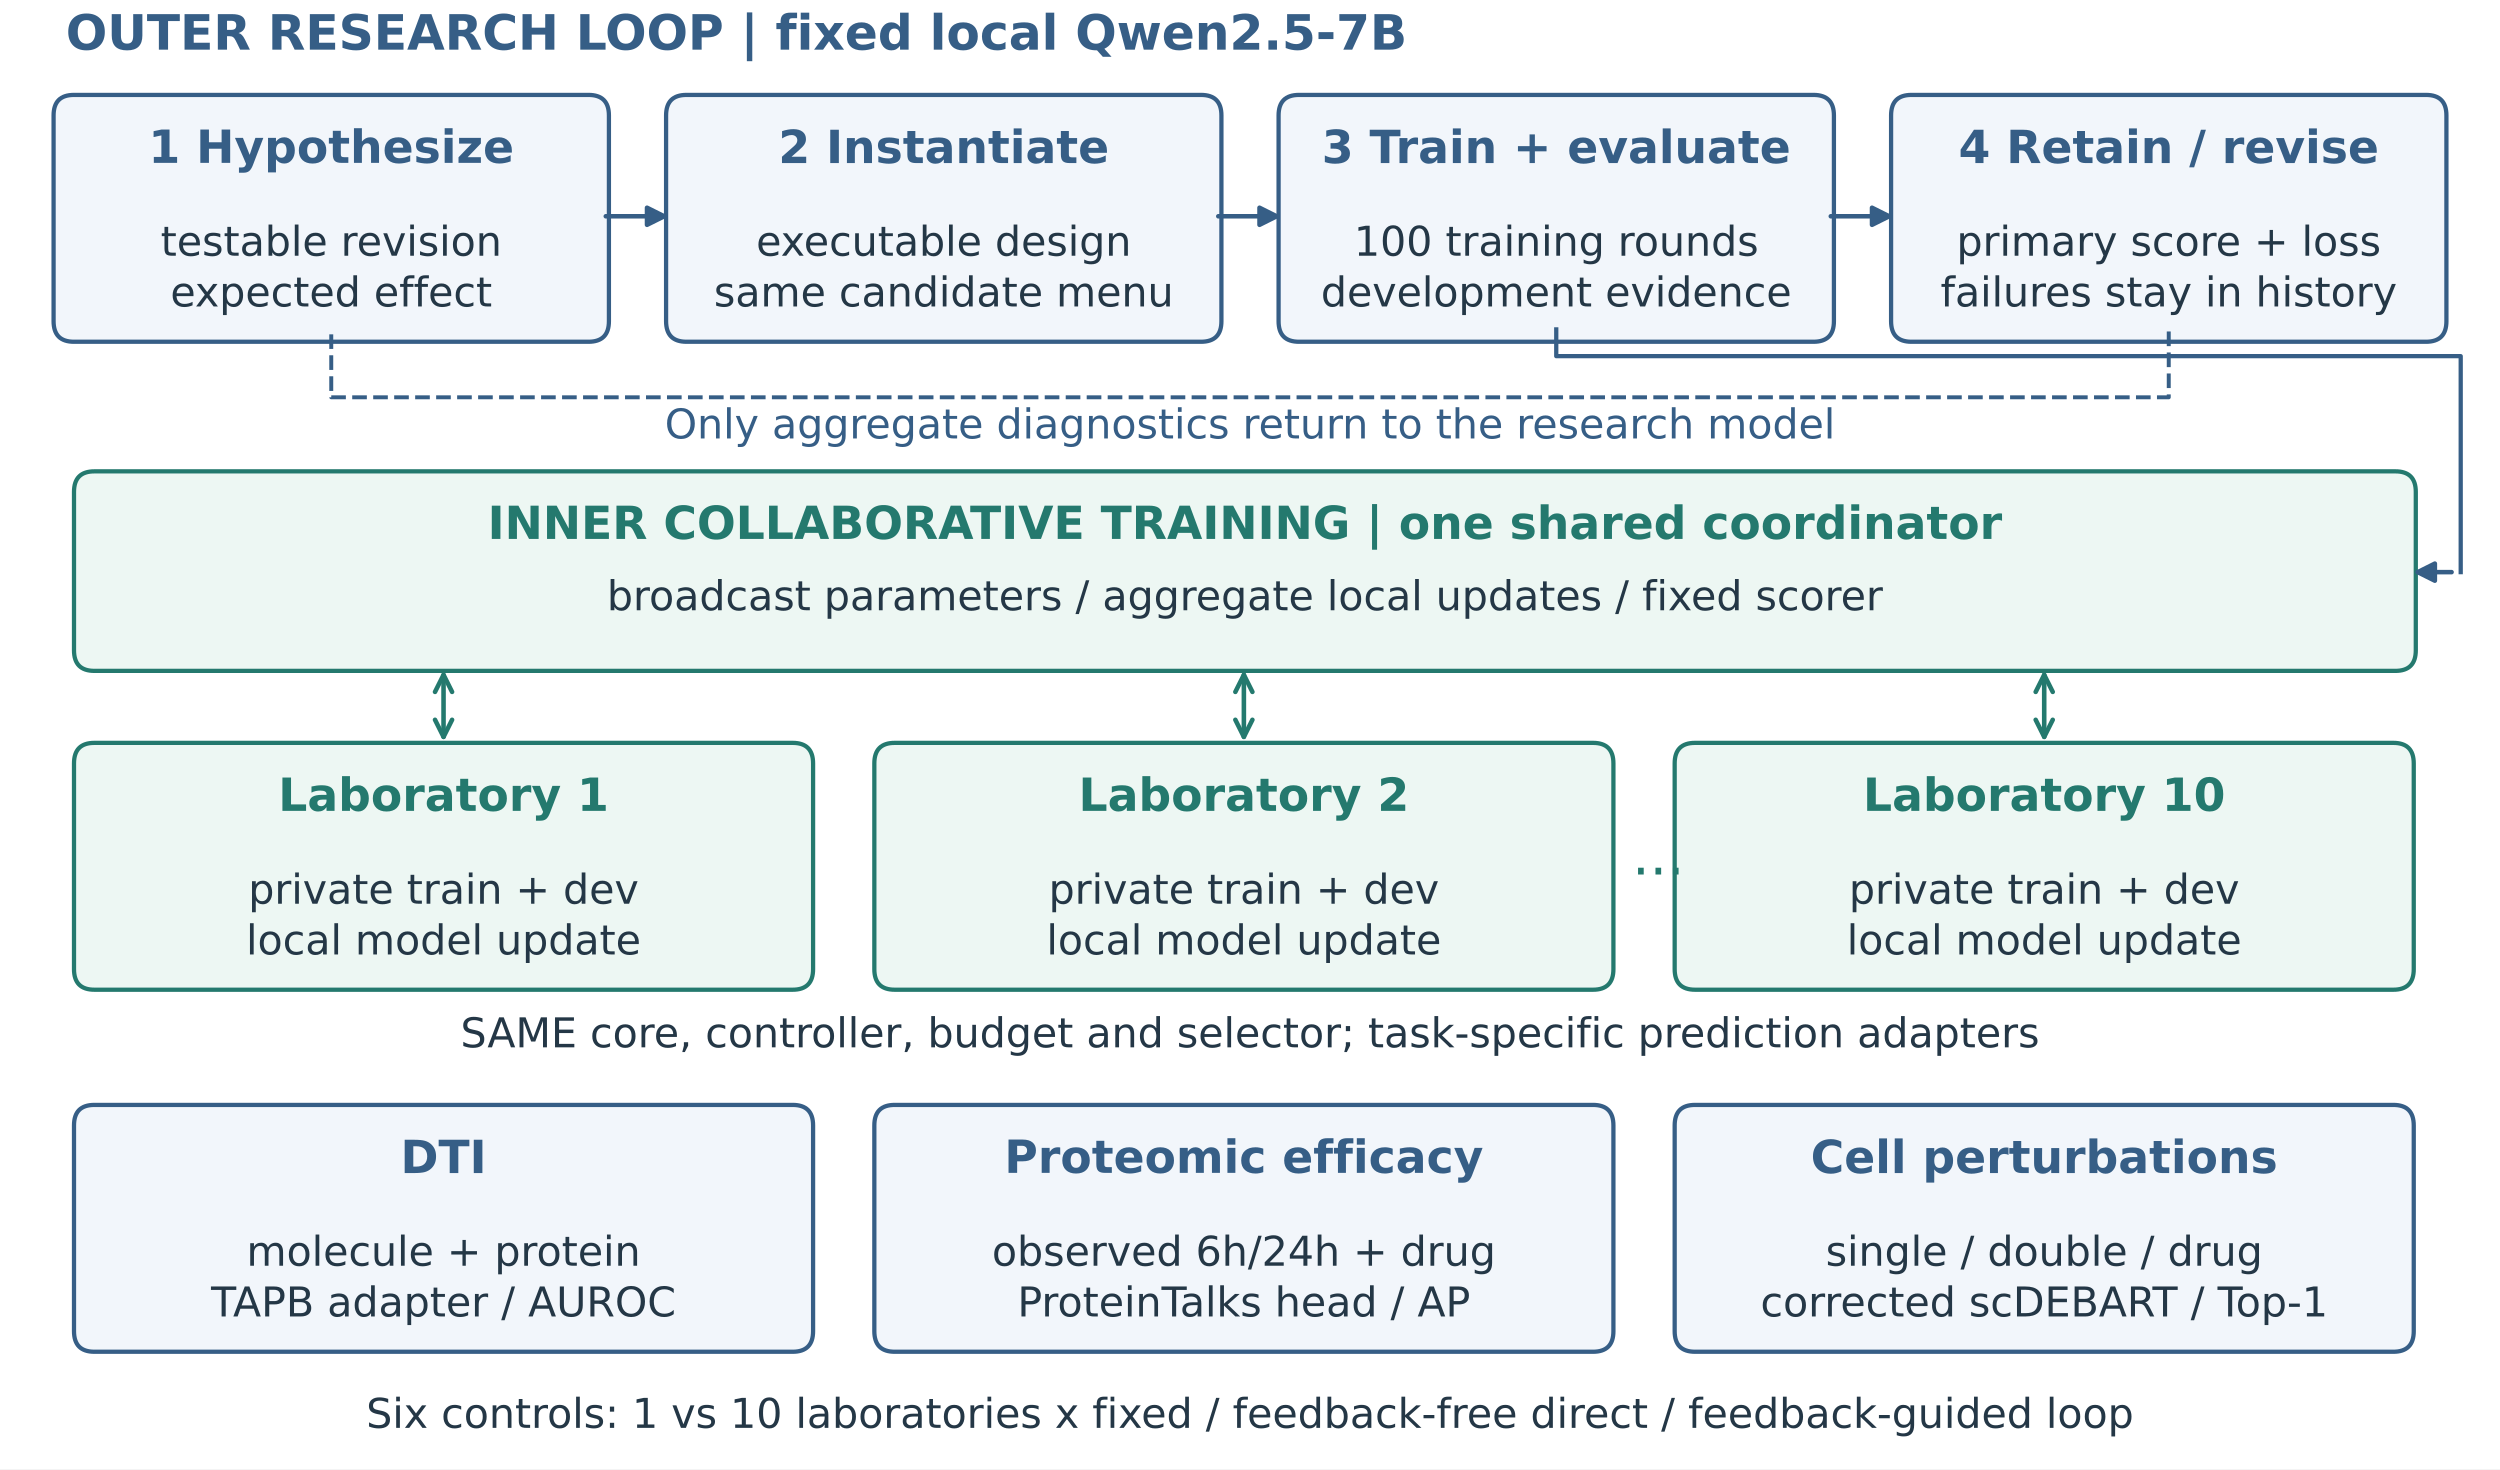
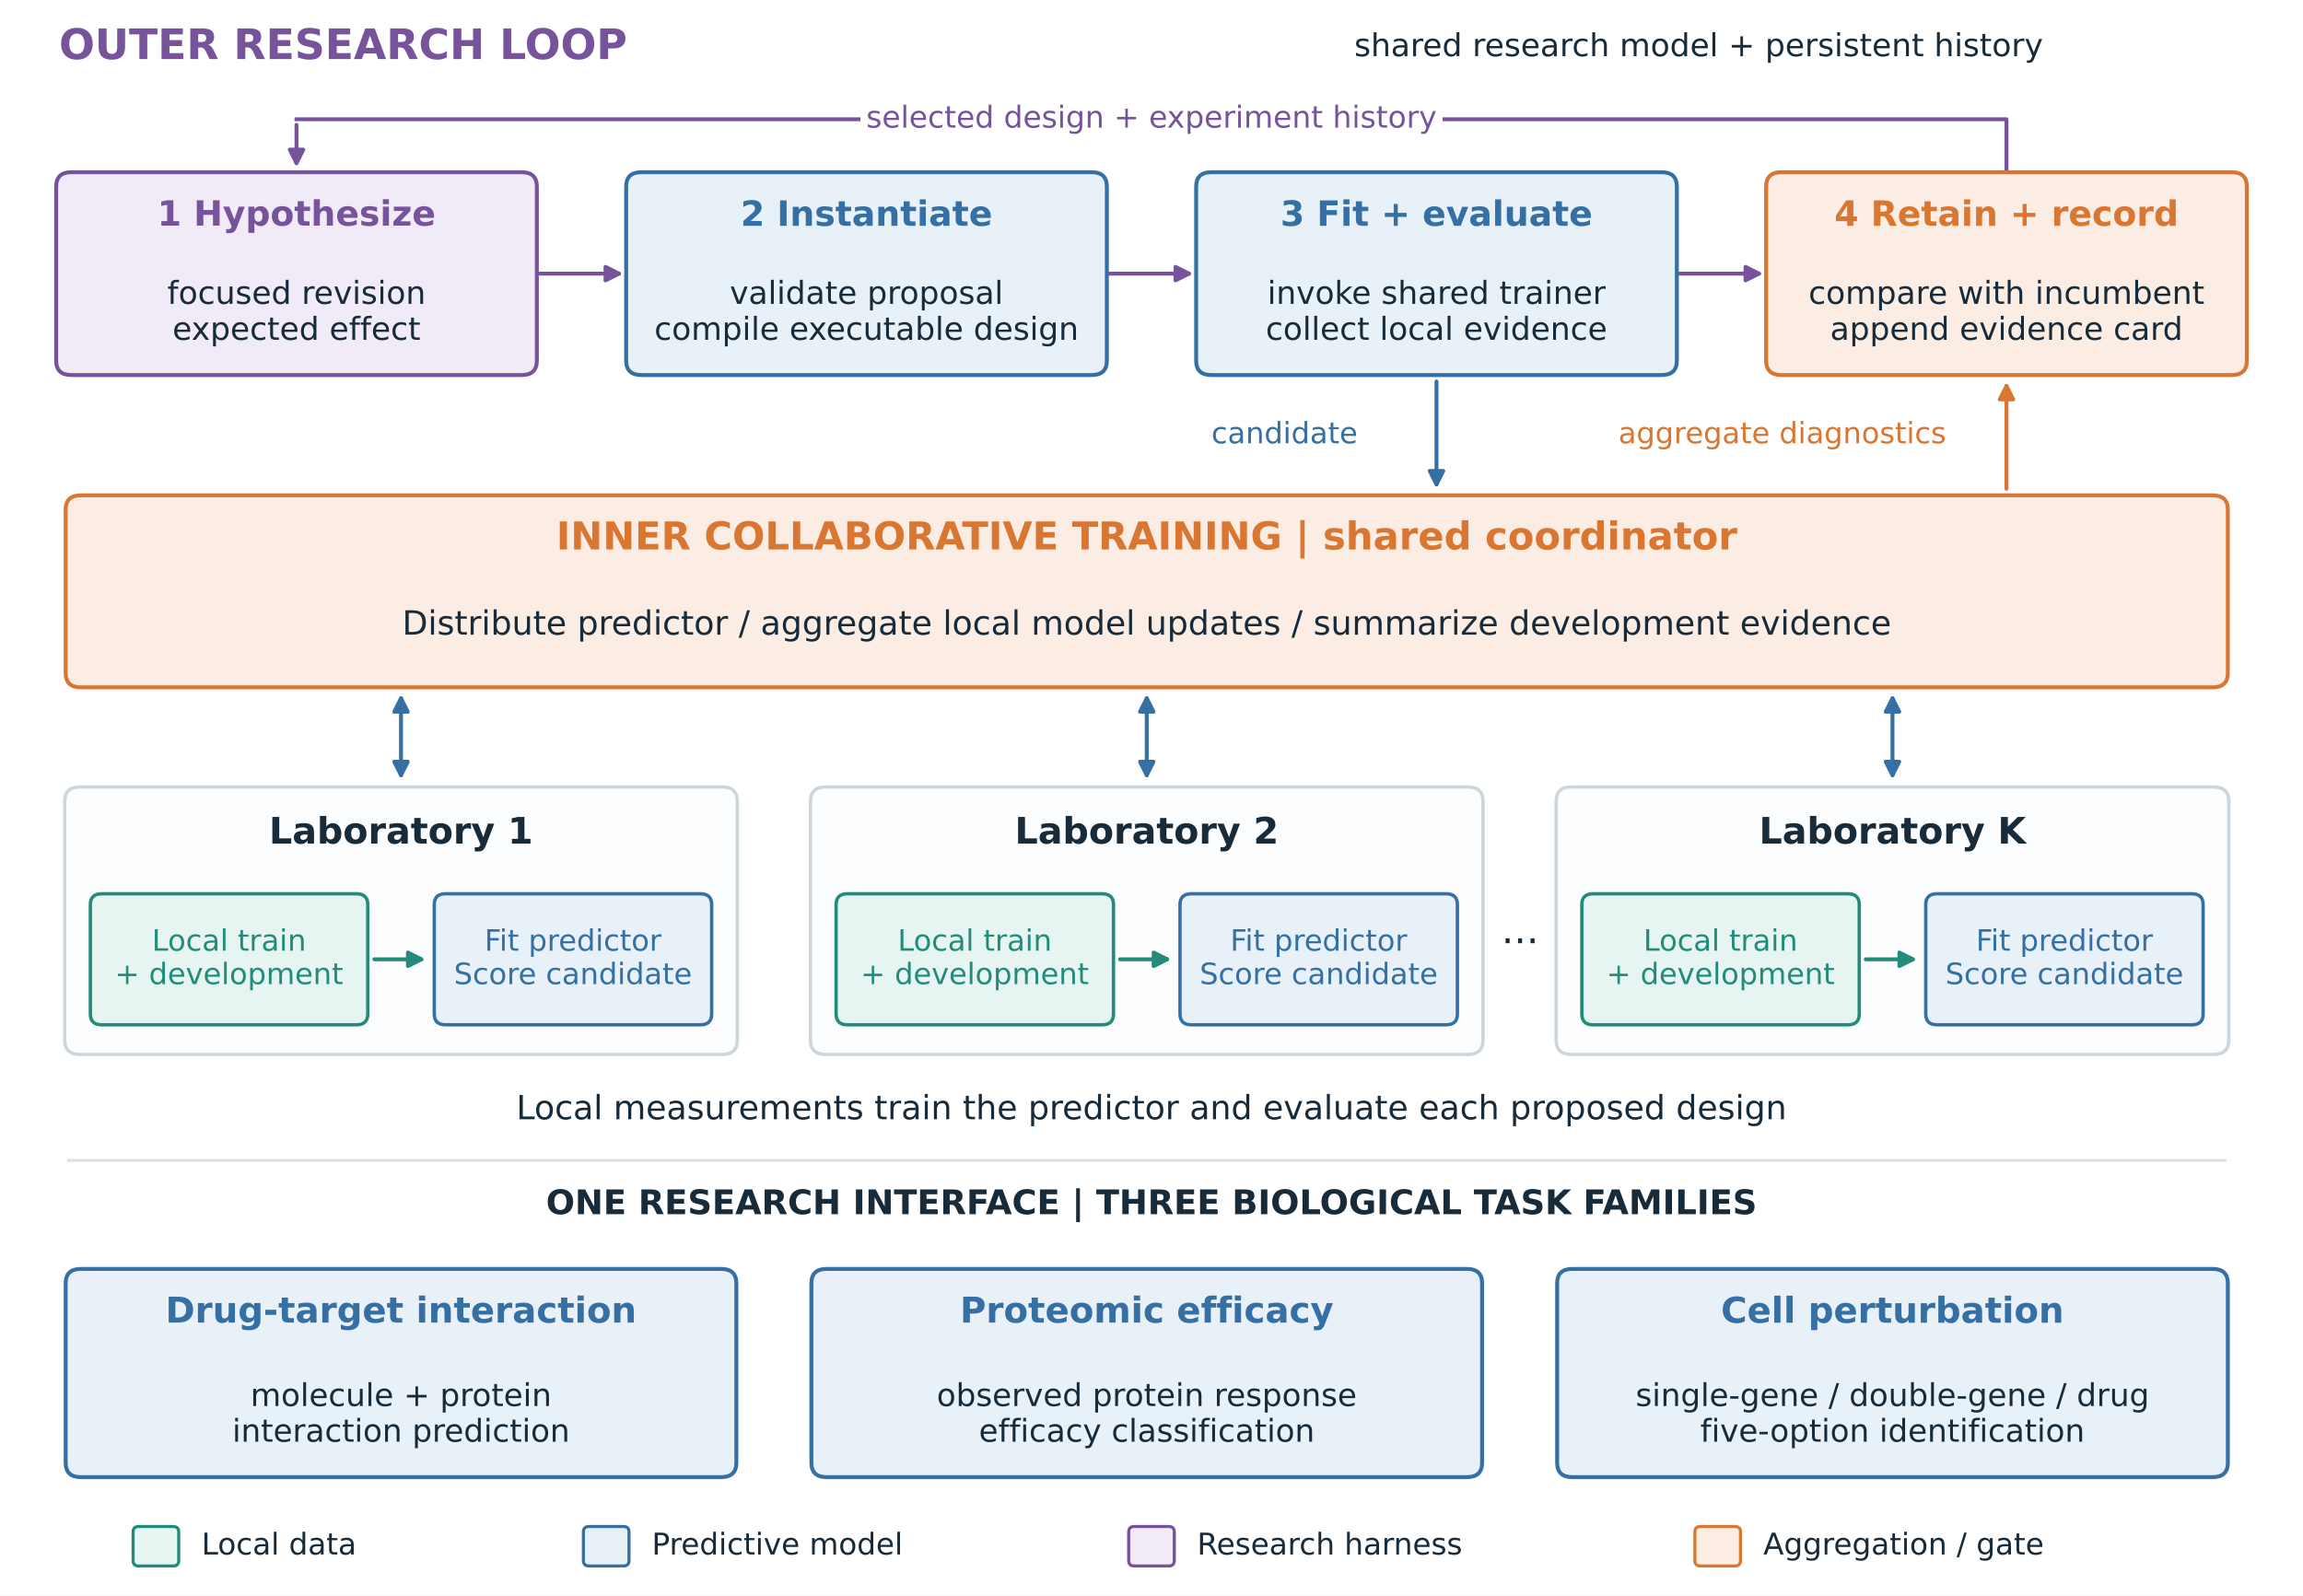
- <svg xmlns="http://www.w3.org/2000/svg" width="820.8pt" height="482.4pt" viewBox="0 0 820.8 482.4" version="1.1">
+ <svg xmlns="http://www.w3.org/2000/svg" width="820.8pt" height="568.8pt" viewBox="0 0 820.8 568.8" version="1.1">
  <defs>
    <style type="text/css">*{stroke-linejoin: round; stroke-linecap: butt}</style>
  </defs>
  <g id="figure_1">
    <g id="patch_1">
-       <path d="M 0 482.4 L 820.8 482.4 L 820.8 0 L 0 0 z " style="fill: #ffffff" />
+       <path d="M 0 568.8 L 820.8 568.8 L 820.8 0 L 0 0 z " style="fill: #ffffff" />
    </g>
    <g id="axes_1">
      <g id="patch_2">
-         <path d="M 24.296 112.206 L 193.216 112.206 Q 199.92 112.206 199.92 105.453 L 199.92 37.917 Q 199.92 31.163 193.216 31.163 L 24.296 31.163 Q 17.592 31.163 17.592 37.917 L 17.592 105.453 Q 17.592 112.206 24.296 112.206 z " clip-path="url(#p972244ea19)" style="fill: #f2f6fb; stroke: #365e86; stroke-width: 1.4; stroke-linejoin: miter" />
+         <path d="M 28.482 375.906 L 257.362 375.906 Q 262.779 375.906 262.779 370.786 L 262.779 285.68 Q 262.779 280.561 257.362 280.561 L 28.482 280.561 Q 23.064 280.561 23.064 285.68 L 23.064 370.786 Q 23.064 375.906 28.482 375.906 z " clip-path="url(#pa16e2200eb)" style="fill: #fcfdfe; stroke: #cbd6dd; stroke-width: 1.2; stroke-linejoin: miter" />
      </g>
      <g id="patch_3">
-         <path d="M 225.392 112.206 L 394.312 112.206 Q 401.016 112.206 401.016 105.453 L 401.016 37.917 Q 401.016 31.163 394.312 31.163 L 225.392 31.163 Q 218.688 31.163 218.688 37.917 L 218.688 105.453 Q 218.688 112.206 225.392 112.206 z " clip-path="url(#p972244ea19)" style="fill: #f2f6fb; stroke: #365e86; stroke-width: 1.4; stroke-linejoin: miter" />
+         <path d="M 294.267 375.906 L 523.147 375.906 Q 528.564 375.906 528.564 370.786 L 528.564 285.68 Q 528.564 280.561 523.147 280.561 L 294.267 280.561 Q 288.85 280.561 288.85 285.68 L 288.85 370.786 Q 288.85 375.906 294.267 375.906 z " clip-path="url(#pa16e2200eb)" style="fill: #fcfdfe; stroke: #cbd6dd; stroke-width: 1.2; stroke-linejoin: miter" />
      </g>
      <g id="patch_4">
-         <path d="M 426.488 112.206 L 595.408 112.206 Q 602.112 112.206 602.112 105.453 L 602.112 37.917 Q 602.112 31.163 595.408 31.163 L 426.488 31.163 Q 419.784 31.163 419.784 37.917 L 419.784 105.453 Q 419.784 112.206 426.488 112.206 z " clip-path="url(#p972244ea19)" style="fill: #f2f6fb; stroke: #365e86; stroke-width: 1.4; stroke-linejoin: miter" />
+         <path d="M 560.052 375.906 L 788.932 375.906 Q 794.35 375.906 794.35 370.786 L 794.35 285.68 Q 794.35 280.561 788.932 280.561 L 560.052 280.561 Q 554.635 280.561 554.635 285.68 L 554.635 370.786 Q 554.635 375.906 560.052 375.906 z " clip-path="url(#pa16e2200eb)" style="fill: #fcfdfe; stroke: #cbd6dd; stroke-width: 1.2; stroke-linejoin: miter" />
      </g>
      <g id="patch_5">
-         <path d="M 627.584 112.206 L 796.504 112.206 Q 803.208 112.206 803.208 105.453 L 803.208 37.917 Q 803.208 31.163 796.504 31.163 L 627.584 31.163 Q 620.88 31.163 620.88 37.917 L 620.88 105.453 Q 620.88 112.206 627.584 112.206 z " clip-path="url(#p972244ea19)" style="fill: #f2f6fb; stroke: #365e86; stroke-width: 1.4; stroke-linejoin: miter" />
+         <path d="M 192.319 97.549 Q 207.249 97.549 220.613 97.549 " clip-path="url(#pa16e2200eb)" style="fill: none; stroke: #76539a; stroke-width: 1.4; stroke-linecap: round" />
+         <path d="M 215.813 95.149 L 220.613 97.549 L 215.813 99.949 z " clip-path="url(#pa16e2200eb)" style="fill: #76539a; stroke: #76539a; stroke-width: 1.4; stroke-linecap: round" />
      </g>
      <g id="patch_6">
-         <path d="M 198.899 71.009 Q 209.303 71.009 218.031 71.009 " clip-path="url(#p972244ea19)" style="fill: none; stroke: #365e86; stroke-width: 1.5; stroke-linecap: round" />
-         <path d="M 212.431 68.209 L 218.031 71.009 L 212.431 73.809 z " clip-path="url(#p972244ea19)" style="fill: #365e86; stroke: #365e86; stroke-width: 1.5; stroke-linecap: round" />
+         <path d="M 395.467 97.549 Q 410.397 97.549 423.761 97.549 " clip-path="url(#pa16e2200eb)" style="fill: none; stroke: #76539a; stroke-width: 1.4; stroke-linecap: round" />
+         <path d="M 418.961 95.149 L 423.761 97.549 L 418.961 99.949 z " clip-path="url(#pa16e2200eb)" style="fill: #76539a; stroke: #76539a; stroke-width: 1.4; stroke-linecap: round" />
      </g>
      <g id="patch_7">
-         <path d="M 399.995 71.009 Q 410.399 71.009 419.127 71.009 " clip-path="url(#p972244ea19)" style="fill: none; stroke: #365e86; stroke-width: 1.5; stroke-linecap: round" />
-         <path d="M 413.527 68.209 L 419.127 71.009 L 413.527 73.809 z " clip-path="url(#p972244ea19)" style="fill: #365e86; stroke: #365e86; stroke-width: 1.5; stroke-linecap: round" />
+         <path d="M 598.615 97.549 Q 613.545 97.549 626.909 97.549 " clip-path="url(#pa16e2200eb)" style="fill: none; stroke: #76539a; stroke-width: 1.4; stroke-linecap: round" />
+         <path d="M 622.109 95.149 L 626.909 97.549 L 622.109 99.949 z " clip-path="url(#pa16e2200eb)" style="fill: #76539a; stroke: #76539a; stroke-width: 1.4; stroke-linecap: round" />
+       </g>
+       <g id="line2d_1">
+         <path d="M 715.122 61.715 L 715.122 42.518 L 105.678 42.518 " clip-path="url(#pa16e2200eb)" style="fill: none; stroke: #76539a; stroke-width: 1.4; stroke-linecap: square" />
      </g>
      <g id="patch_8">
-         <path d="M 601.091 71.009 Q 611.495 71.009 620.223 71.009 " clip-path="url(#p972244ea19)" style="fill: none; stroke: #365e86; stroke-width: 1.5; stroke-linecap: round" />
-         <path d="M 614.623 68.209 L 620.223 71.009 L 614.623 73.809 z " clip-path="url(#p972244ea19)" style="fill: #365e86; stroke: #365e86; stroke-width: 1.5; stroke-linecap: round" />
+         <path d="M 105.678 44.519 Q 105.678 52.116 105.678 58.147 " clip-path="url(#pa16e2200eb)" style="fill: none; stroke: #76539a; stroke-width: 1.4; stroke-linecap: round" />
+         <path d="M 108.078 53.347 L 105.678 58.147 L 103.278 53.347 z " clip-path="url(#pa16e2200eb)" style="fill: #76539a; stroke: #76539a; stroke-width: 1.4; stroke-linecap: round" />
      </g>
      <g id="patch_9">
-         <path d="M 30.999 220.264 L 786.45 220.264 Q 793.153 220.264 793.153 213.51 L 793.153 161.508 Q 793.153 154.754 786.45 154.754 L 30.999 154.754 Q 24.296 154.754 24.296 161.508 L 24.296 213.51 Q 24.296 220.264 30.999 220.264 z " clip-path="url(#p972244ea19)" style="fill: #edf7f3; stroke: #24796e; stroke-width: 1.4; stroke-linejoin: miter" />
+         <path d="M 511.974 136.021 Q 511.974 155.14 511.974 172.693 " clip-path="url(#pa16e2200eb)" style="fill: none; stroke: #356fa3; stroke-width: 1.4; stroke-linecap: round" />
+         <path d="M 514.374 167.893 L 511.974 172.693 L 509.574 167.893 z " clip-path="url(#pa16e2200eb)" style="fill: #356fa3; stroke: #356fa3; stroke-width: 1.4; stroke-linecap: round" />
      </g>
      <g id="patch_10">
-         <path d="M 804.898 187.847 Q 798.514 187.847 793.807 187.847 " clip-path="url(#p972244ea19)" style="fill: none; stroke: #365e86; stroke-width: 1.5; stroke-linecap: round" />
-         <path d="M 799.407 190.647 L 793.807 187.847 L 799.407 185.047 z " clip-path="url(#p972244ea19)" style="fill: #365e86; stroke: #365e86; stroke-width: 1.5; stroke-linecap: round" />
+         <path d="M 715.122 174.259 Q 715.122 155.141 715.122 137.588 " clip-path="url(#pa16e2200eb)" style="fill: none; stroke: #d97732; stroke-width: 1.4; stroke-linecap: round" />
+         <path d="M 712.722 142.388 L 715.122 137.588 L 717.522 142.388 z " clip-path="url(#pa16e2200eb)" style="fill: #d97732; stroke: #d97732; stroke-width: 1.4; stroke-linecap: round" />
      </g>
      <g id="patch_11">
-         <path d="M 30.999 324.945 L 260.248 324.945 Q 266.952 324.945 266.952 318.191 L 266.952 250.655 Q 266.952 243.901 260.248 243.901 L 30.999 243.901 Q 24.296 243.901 24.296 250.655 L 24.296 318.191 Q 24.296 324.945 30.999 324.945 z " clip-path="url(#p972244ea19)" style="fill: #edf7f3; stroke: #24796e; stroke-width: 1.4; stroke-linejoin: miter" />
+         <path d="M 133.41 341.991 Q 142.582 341.991 150.189 341.991 " clip-path="url(#pa16e2200eb)" style="fill: none; stroke: #238b7b; stroke-width: 1.4; stroke-linecap: round" />
+         <path d="M 145.389 339.591 L 150.189 341.991 L 145.389 344.391 z " clip-path="url(#pa16e2200eb)" style="fill: #238b7b; stroke: #238b7b; stroke-width: 1.4; stroke-linecap: round" />
      </g>
      <g id="patch_12">
-         <path d="M 145.624 221.564 Q 145.624 231.746 145.624 241.929 " clip-path="url(#p972244ea19)" style="fill: none; stroke: #24796e; stroke-width: 1.5; stroke-linecap: round" />
-         <path d="M 142.824 227.164 L 145.624 221.564 L 148.424 227.164 " clip-path="url(#p972244ea19)" style="fill: none; stroke: #24796e; stroke-width: 1.5; stroke-linecap: round" />
-         <path d="M 148.424 236.329 L 145.624 241.929 L 142.824 236.329 " clip-path="url(#p972244ea19)" style="fill: none; stroke: #24796e; stroke-width: 1.5; stroke-linecap: round" />
+         <path d="M 142.922 248.935 Q 142.922 262.646 142.922 276.357 " clip-path="url(#pa16e2200eb)" style="fill: none; stroke: #356fa3; stroke-width: 1.4; stroke-linecap: round" />
+         <path d="M 140.522 253.735 L 142.922 248.935 L 145.322 253.735 z " clip-path="url(#pa16e2200eb)" style="fill: #356fa3; stroke: #356fa3; stroke-width: 1.4; stroke-linecap: round" />
+         <path d="M 145.322 271.557 L 142.922 276.357 L 140.522 271.557 z " clip-path="url(#pa16e2200eb)" style="fill: #356fa3; stroke: #356fa3; stroke-width: 1.4; stroke-linecap: round" />
      </g>
      <g id="patch_13">
-         <path d="M 293.764 324.945 L 523.014 324.945 Q 529.717 324.945 529.717 318.191 L 529.717 250.655 Q 529.717 243.901 523.014 243.901 L 293.764 243.901 Q 287.061 243.901 287.061 250.655 L 287.061 318.191 Q 287.061 324.945 293.764 324.945 z " clip-path="url(#p972244ea19)" style="fill: #edf7f3; stroke: #24796e; stroke-width: 1.4; stroke-linejoin: miter" />
+         <path d="M 399.195 341.991 Q 408.367 341.991 415.975 341.991 " clip-path="url(#pa16e2200eb)" style="fill: none; stroke: #238b7b; stroke-width: 1.4; stroke-linecap: round" />
+         <path d="M 411.175 339.591 L 415.975 341.991 L 411.175 344.391 z " clip-path="url(#pa16e2200eb)" style="fill: #238b7b; stroke: #238b7b; stroke-width: 1.4; stroke-linecap: round" />
      </g>
      <g id="patch_14">
-         <path d="M 408.389 221.564 Q 408.389 231.746 408.389 241.929 " clip-path="url(#p972244ea19)" style="fill: none; stroke: #24796e; stroke-width: 1.5; stroke-linecap: round" />
-         <path d="M 405.589 227.164 L 408.389 221.564 L 411.189 227.164 " clip-path="url(#p972244ea19)" style="fill: none; stroke: #24796e; stroke-width: 1.5; stroke-linecap: round" />
-         <path d="M 411.189 236.329 L 408.389 241.929 L 405.589 236.329 " clip-path="url(#p972244ea19)" style="fill: none; stroke: #24796e; stroke-width: 1.5; stroke-linecap: round" />
+         <path d="M 408.707 248.935 Q 408.707 262.646 408.707 276.357 " clip-path="url(#pa16e2200eb)" style="fill: none; stroke: #356fa3; stroke-width: 1.4; stroke-linecap: round" />
+         <path d="M 406.307 253.735 L 408.707 248.935 L 411.107 253.735 z " clip-path="url(#pa16e2200eb)" style="fill: #356fa3; stroke: #356fa3; stroke-width: 1.4; stroke-linecap: round" />
+         <path d="M 411.107 271.557 L 408.707 276.357 L 406.307 271.557 z " clip-path="url(#pa16e2200eb)" style="fill: #356fa3; stroke: #356fa3; stroke-width: 1.4; stroke-linecap: round" />
      </g>
      <g id="patch_15">
-         <path d="M 556.53 324.945 L 785.779 324.945 Q 792.482 324.945 792.482 318.191 L 792.482 250.655 Q 792.482 243.901 785.779 243.901 L 556.53 243.901 Q 549.827 243.901 549.827 250.655 L 549.827 318.191 Q 549.827 324.945 556.53 324.945 z " clip-path="url(#p972244ea19)" style="fill: #edf7f3; stroke: #24796e; stroke-width: 1.4; stroke-linejoin: miter" />
+         <path d="M 664.98 341.991 Q 674.153 341.991 681.76 341.991 " clip-path="url(#pa16e2200eb)" style="fill: none; stroke: #238b7b; stroke-width: 1.4; stroke-linecap: round" />
+         <path d="M 676.96 339.591 L 681.76 341.991 L 676.96 344.391 z " clip-path="url(#pa16e2200eb)" style="fill: #238b7b; stroke: #238b7b; stroke-width: 1.4; stroke-linecap: round" />
      </g>
      <g id="patch_16">
-         <path d="M 671.154 221.564 Q 671.154 231.746 671.154 241.929 " clip-path="url(#p972244ea19)" style="fill: none; stroke: #24796e; stroke-width: 1.5; stroke-linecap: round" />
-         <path d="M 668.354 227.164 L 671.154 221.564 L 673.954 227.164 " clip-path="url(#p972244ea19)" style="fill: none; stroke: #24796e; stroke-width: 1.5; stroke-linecap: round" />
-         <path d="M 673.954 236.329 L 671.154 241.929 L 668.354 236.329 " clip-path="url(#p972244ea19)" style="fill: none; stroke: #24796e; stroke-width: 1.5; stroke-linecap: round" />
+         <path d="M 674.492 248.935 Q 674.492 262.646 674.492 276.357 " clip-path="url(#pa16e2200eb)" style="fill: none; stroke: #356fa3; stroke-width: 1.4; stroke-linecap: round" />
+         <path d="M 672.092 253.735 L 674.492 248.935 L 676.892 253.735 z " clip-path="url(#pa16e2200eb)" style="fill: #356fa3; stroke: #356fa3; stroke-width: 1.4; stroke-linecap: round" />
+         <path d="M 676.892 271.557 L 674.492 276.357 L 672.092 271.557 z " clip-path="url(#pa16e2200eb)" style="fill: #356fa3; stroke: #356fa3; stroke-width: 1.4; stroke-linecap: round" />
+       </g>
+       <g id="line2d_2">
+         <path d="M 24.419 413.66 L 792.995 413.66 " clip-path="url(#pa16e2200eb)" style="fill: none; stroke: #d9e0e5; stroke-linecap: square" />
      </g>
      <g id="patch_17">
-         <path d="M 30.999 443.808 L 260.248 443.808 Q 266.952 443.808 266.952 437.054 L 266.952 369.518 Q 266.952 362.765 260.248 362.765 L 30.999 362.765 Q 24.296 362.765 24.296 369.518 L 24.296 437.054 Q 24.296 443.808 30.999 443.808 z " clip-path="url(#p972244ea19)" style="fill: #f2f6fb; stroke: #365e86; stroke-width: 1.4; stroke-linejoin: miter" />
+         <path d="M 25.435 133.704 L 185.921 133.704 Q 191.339 133.704 191.339 128.584 L 191.339 66.514 Q 191.339 61.395 185.921 61.395 L 25.435 61.395 Q 20.017 61.395 20.017 66.514 L 20.017 128.584 Q 20.017 133.704 25.435 133.704 z " clip-path="url(#pa16e2200eb)" style="fill: #f1eaf7; stroke: #76539a; stroke-width: 1.4; stroke-linejoin: miter" />
      </g>
      <g id="patch_18">
-         <path d="M 293.764 443.808 L 523.014 443.808 Q 529.717 443.808 529.717 437.054 L 529.717 369.518 Q 529.717 362.765 523.014 362.765 L 293.764 362.765 Q 287.061 362.765 287.061 369.518 L 287.061 437.054 Q 287.061 443.808 293.764 443.808 z " clip-path="url(#p972244ea19)" style="fill: #f2f6fb; stroke: #365e86; stroke-width: 1.4; stroke-linejoin: miter" />
+         <path d="M 228.583 133.704 L 389.069 133.704 Q 394.487 133.704 394.487 128.584 L 394.487 66.514 Q 394.487 61.395 389.069 61.395 L 228.583 61.395 Q 223.165 61.395 223.165 66.514 L 223.165 128.584 Q 223.165 133.704 228.583 133.704 z " clip-path="url(#pa16e2200eb)" style="fill: #e8f1f8; stroke: #356fa3; stroke-width: 1.4; stroke-linejoin: miter" />
      </g>
      <g id="patch_19">
-         <path d="M 556.53 443.808 L 785.779 443.808 Q 792.482 443.808 792.482 437.054 L 792.482 369.518 Q 792.482 362.765 785.779 362.765 L 556.53 362.765 Q 549.827 362.765 549.827 369.518 L 549.827 437.054 Q 549.827 443.808 556.53 443.808 z " clip-path="url(#p972244ea19)" style="fill: #f2f6fb; stroke: #365e86; stroke-width: 1.4; stroke-linejoin: miter" />
-       </g>
-       <g id="line2d_1">
-         <path d="M 712.044 108.829 L 712.044 130.441 L 108.756 130.441 L 108.756 109.505 " clip-path="url(#p972244ea19)" style="fill: none; stroke-dasharray: 4.81,2.08; stroke-dashoffset: 0; stroke: #365e86; stroke-width: 1.3" />
-       </g>
-       <g id="line2d_2">
-         <path d="M 510.948 108.154 L 510.948 116.934 L 807.9 116.934 L 807.9 187.847 " clip-path="url(#p972244ea19)" style="fill: none; stroke: #365e86; stroke-width: 1.4; stroke-linecap: square" />
+         <path d="M 431.731 133.704 L 592.217 133.704 Q 597.635 133.704 597.635 128.584 L 597.635 66.514 Q 597.635 61.395 592.217 61.395 L 431.731 61.395 Q 426.313 61.395 426.313 66.514 L 426.313 128.584 Q 426.313 133.704 431.731 133.704 z " clip-path="url(#pa16e2200eb)" style="fill: #e8f1f8; stroke: #356fa3; stroke-width: 1.4; stroke-linejoin: miter" />
+       </g>
+       <g id="patch_20">
+         <path d="M 634.879 133.704 L 795.365 133.704 Q 800.783 133.704 800.783 128.584 L 800.783 66.514 Q 800.783 61.395 795.365 61.395 L 634.879 61.395 Q 629.461 61.395 629.461 66.514 L 629.461 128.584 Q 629.461 133.704 634.879 133.704 z " clip-path="url(#pa16e2200eb)" style="fill: #fbede3; stroke: #d97732; stroke-width: 1.4; stroke-linejoin: miter" />
+       </g>
+       <g id="patch_21">
+         <path d="M 28.82 245.046 L 788.594 245.046 Q 794.011 245.046 794.011 239.927 L 794.011 181.696 Q 794.011 176.577 788.594 176.577 L 28.82 176.577 Q 23.403 176.577 23.403 181.696 L 23.403 239.927 Q 23.403 245.046 28.82 245.046 z " clip-path="url(#pa16e2200eb)" style="fill: #fbede3; stroke: #d97732; stroke-width: 1.4; stroke-linejoin: miter" />
+       </g>
+       <g id="patch_22">
+         <path d="M 36.269 365.347 L 127.009 365.347 Q 131.071 365.347 131.071 361.508 L 131.071 322.474 Q 131.071 318.635 127.009 318.635 L 36.269 318.635 Q 32.206 318.635 32.206 322.474 L 32.206 361.508 Q 32.206 365.347 36.269 365.347 z " clip-path="url(#pa16e2200eb)" style="fill: #e7f5f2; stroke: #238b7b; stroke-width: 1.2; stroke-linejoin: miter" />
+       </g>
+       <g id="patch_23">
+         <path d="M 158.835 365.347 L 249.575 365.347 Q 253.637 365.347 253.637 361.508 L 253.637 322.474 Q 253.637 318.635 249.575 318.635 L 158.835 318.635 Q 154.772 318.635 154.772 322.474 L 154.772 361.508 Q 154.772 365.347 158.835 365.347 z " clip-path="url(#pa16e2200eb)" style="fill: #e8f1f8; stroke: #356fa3; stroke-width: 1.2; stroke-linejoin: miter" />
+       </g>
+       <g id="patch_24">
+         <path d="M 302.054 365.347 L 392.794 365.347 Q 396.857 365.347 396.857 361.508 L 396.857 322.474 Q 396.857 318.635 392.794 318.635 L 302.054 318.635 Q 297.991 318.635 297.991 322.474 L 297.991 361.508 Q 297.991 365.347 302.054 365.347 z " clip-path="url(#pa16e2200eb)" style="fill: #e7f5f2; stroke: #238b7b; stroke-width: 1.2; stroke-linejoin: miter" />
+       </g>
+       <g id="patch_25">
+         <path d="M 424.62 365.347 L 515.36 365.347 Q 519.423 365.347 519.423 361.508 L 519.423 322.474 Q 519.423 318.635 515.36 318.635 L 424.62 318.635 Q 420.557 318.635 420.557 322.474 L 420.557 361.508 Q 420.557 365.347 424.62 365.347 z " clip-path="url(#pa16e2200eb)" style="fill: #e8f1f8; stroke: #356fa3; stroke-width: 1.2; stroke-linejoin: miter" />
+       </g>
+       <g id="patch_26">
+         <path d="M 567.84 365.347 L 658.579 365.347 Q 662.642 365.347 662.642 361.508 L 662.642 322.474 Q 662.642 318.635 658.579 318.635 L 567.84 318.635 Q 563.777 318.635 563.777 322.474 L 563.777 361.508 Q 563.777 365.347 567.84 365.347 z " clip-path="url(#pa16e2200eb)" style="fill: #e7f5f2; stroke: #238b7b; stroke-width: 1.2; stroke-linejoin: miter" />
+       </g>
+       <g id="patch_27">
+         <path d="M 690.406 365.347 L 781.145 365.347 Q 785.208 365.347 785.208 361.508 L 785.208 322.474 Q 785.208 318.635 781.145 318.635 L 690.406 318.635 Q 686.343 318.635 686.343 322.474 L 686.343 361.508 Q 686.343 365.347 690.406 365.347 z " clip-path="url(#pa16e2200eb)" style="fill: #e8f1f8; stroke: #356fa3; stroke-width: 1.2; stroke-linejoin: miter" />
+       </g>
+       <g id="patch_28">
+         <path d="M 28.82 526.602 L 257.023 526.602 Q 262.441 526.602 262.441 521.483 L 262.441 457.493 Q 262.441 452.374 257.023 452.374 L 28.82 452.374 Q 23.403 452.374 23.403 457.493 L 23.403 521.483 Q 23.403 526.602 28.82 526.602 z " clip-path="url(#pa16e2200eb)" style="fill: #e8f1f8; stroke: #356fa3; stroke-width: 1.4; stroke-linejoin: miter" />
+       </g>
+       <g id="patch_29">
+         <path d="M 294.606 526.602 L 522.809 526.602 Q 528.226 526.602 528.226 521.483 L 528.226 457.493 Q 528.226 452.374 522.809 452.374 L 294.606 452.374 Q 289.188 452.374 289.188 457.493 L 289.188 521.483 Q 289.188 526.602 294.606 526.602 z " clip-path="url(#pa16e2200eb)" style="fill: #e8f1f8; stroke: #356fa3; stroke-width: 1.4; stroke-linejoin: miter" />
+       </g>
+       <g id="patch_30">
+         <path d="M 560.391 526.602 L 788.594 526.602 Q 794.011 526.602 794.011 521.483 L 794.011 457.493 Q 794.011 452.374 788.594 452.374 L 560.391 452.374 Q 554.974 452.374 554.974 457.493 L 554.974 521.483 Q 554.974 526.602 560.391 526.602 z " clip-path="url(#pa16e2200eb)" style="fill: #e8f1f8; stroke: #356fa3; stroke-width: 1.4; stroke-linejoin: miter" />
+       </g>
+       <g id="patch_31">
+         <path d="M 49.474 558.277 L 61.663 558.277 Q 63.694 558.277 63.694 556.357 L 63.694 546.119 Q 63.694 544.199 61.663 544.199 L 49.474 544.199 Q 47.442 544.199 47.442 546.119 L 47.442 556.357 Q 47.442 558.277 49.474 558.277 z " clip-path="url(#pa16e2200eb)" style="fill: #e7f5f2; stroke: #238b7b; stroke-width: 1.1; stroke-linejoin: miter" />
+       </g>
+       <g id="patch_32">
+         <path d="M 209.961 558.277 L 222.15 558.277 Q 224.181 558.277 224.181 556.357 L 224.181 546.119 Q 224.181 544.199 222.15 544.199 L 209.961 544.199 Q 207.929 544.199 207.929 546.119 L 207.929 556.357 Q 207.929 558.277 209.961 558.277 z " clip-path="url(#pa16e2200eb)" style="fill: #e8f1f8; stroke: #356fa3; stroke-width: 1.1; stroke-linejoin: miter" />
+       </g>
+       <g id="patch_33">
+         <path d="M 404.306 558.277 L 416.494 558.277 Q 418.526 558.277 418.526 556.357 L 418.526 546.119 Q 418.526 544.199 416.494 544.199 L 404.306 544.199 Q 402.274 544.199 402.274 546.119 L 402.274 556.357 Q 402.274 558.277 404.306 558.277 z " clip-path="url(#pa16e2200eb)" style="fill: #f1eaf7; stroke: #76539a; stroke-width: 1.1; stroke-linejoin: miter" />
+       </g>
+       <g id="patch_34">
+         <path d="M 606.099 558.277 L 618.288 558.277 Q 620.32 558.277 620.32 556.357 L 620.32 546.119 Q 620.32 544.199 618.288 544.199 L 606.099 544.199 Q 604.068 544.199 604.068 546.119 L 604.068 556.357 Q 604.068 558.277 606.099 558.277 z " clip-path="url(#pa16e2200eb)" style="fill: #fbede3; stroke: #d97732; stroke-width: 1.1; stroke-linejoin: miter" />
      </g>
      <g id="text_1">
-         <text style="fill: #365e86; font: 700 16px 'DejaVu Sans'; text-anchor: start" x="21.614" y="16.305" transform="rotate(-0 21.6144 16.30512)">OUTER RESEARCH LOOP  |  fixed local Qwen2.5-7B</text>
+         <text style="fill: #76539a; font: 700 15px 'DejaVu Sans'; text-anchor: start" x="21.033" y="21.061" transform="rotate(-0 21.033 21.06086)">OUTER RESEARCH LOOP</text>
      </g>
      <g id="text_2">
-         <text style="fill: #365e86; font: 700 15px 'DejaVu Sans'; text-anchor: middle" x="108.756" y="53.478" transform="rotate(-0 108.756 53.47823)">1  Hypothesize</text>
+         <text style="fill: #172b3a; font: 11.3px 'DejaVu Sans'; text-anchor: middle" x="605.422" y="20.04" transform="rotate(-0 605.4221 20.03989)">shared research model + persistent history</text>
      </g>
      <g id="text_3">
-         <text style="fill: #243746; font: 13.5px 'DejaVu Sans'" transform="translate(52.75209 83.96593)">testable revision</text>
-         <text style="fill: #243746; font: 13.5px 'DejaVu Sans'" transform="translate(55.92881 100.6217)">expected effect</text>
+         <text style="fill: #76539a; font: 700 12.4px 'DejaVu Sans'; text-anchor: middle" x="105.678" y="80.446" transform="rotate(-0 105.678 80.44559)">1  Hypothesize</text>
      </g>
      <g id="text_4">
-         <text style="fill: #365e86; font: 700 15px 'DejaVu Sans'; text-anchor: middle" x="309.852" y="53.537" transform="rotate(-0 309.852 53.53682)">2  Instantiate</text>
+         <text style="fill: #172b3a; font: 11.3px 'DejaVu Sans'" transform="translate(59.60578 108.3325)">focused revision</text>
+         <text style="fill: #172b3a; font: 11.3px 'DejaVu Sans'" transform="translate(61.45969 121.1577)">expected effect</text>
      </g>
      <g id="text_5">
-         <text style="fill: #243746; font: 13.5px 'DejaVu Sans'" transform="translate(248.2551 83.96593)">executable design</text>
-         <text style="fill: #243746; font: 13.5px 'DejaVu Sans'" transform="translate(234.3891 100.6217)">same candidate menu</text>
+         <text style="fill: #356fa3; font: 700 12.4px 'DejaVu Sans'; text-anchor: middle" x="308.826" y="80.494" transform="rotate(-0 308.826 80.49402)">2  Instantiate</text>
      </g>
      <g id="text_6">
-         <text style="fill: #365e86; font: 700 15px 'DejaVu Sans'; text-anchor: middle" x="510.948" y="53.537" transform="rotate(-0 510.948 53.53682)">3  Train + evaluate</text>
+         <text style="fill: #172b3a; font: 11.3px 'DejaVu Sans'" transform="translate(260.085 108.3325)">validate proposal</text>
+         <text style="fill: #172b3a; font: 11.3px 'DejaVu Sans'" transform="translate(233.2016 121.1577)">compile executable design</text>
      </g>
      <g id="text_7">
-         <text style="fill: #243746; font: 13.5px 'DejaVu Sans'" transform="translate(444.5143 83.96593)">100 training rounds</text>
-         <text style="fill: #243746; font: 13.5px 'DejaVu Sans'" transform="translate(433.6679 100.6217)">development evidence</text>
+         <text style="fill: #356fa3; font: 700 12.4px 'DejaVu Sans'; text-anchor: middle" x="511.974" y="80.494" transform="rotate(-0 511.974 80.49402)">3  Fit + evaluate</text>
      </g>
      <g id="text_8">
-         <text style="fill: #365e86; font: 700 15px 'DejaVu Sans'; text-anchor: middle" x="712.044" y="53.537" transform="rotate(-0 712.044 53.53682)">4  Retain / revise</text>
+         <text style="fill: #172b3a; font: 11.3px 'DejaVu Sans'" transform="translate(451.6929 108.3325)">invoke shared trainer</text>
+         <text style="fill: #172b3a; font: 11.3px 'DejaVu Sans'" transform="translate(451.0988 121.1577)">collect local evidence</text>
      </g>
      <g id="text_9">
-         <text style="fill: #243746; font: 13.5px 'DejaVu Sans'" transform="translate(642.3629 83.96593)">primary score + loss</text>
-         <text style="fill: #243746; font: 13.5px 'DejaVu Sans'" transform="translate(637.1116 100.6217)">failures stay in history</text>
+         <text style="fill: #d97732; font: 700 12.4px 'DejaVu Sans'; text-anchor: middle" x="715.122" y="80.494" transform="rotate(-0 715.122 80.49402)">4  Retain + record</text>
      </g>
      <g id="text_10">
-         <text style="fill: #365e86; font: 13.5px 'DejaVu Sans'; text-anchor: middle" x="410.4" y="143.948" transform="rotate(-0 410.4 143.9482)">Only aggregate diagnostics return to the research model</text>
+         <text style="fill: #172b3a; font: 11.3px 'DejaVu Sans'" transform="translate(644.5561 108.3325)">compare with incumbent</text>
+         <text style="fill: #172b3a; font: 11.3px 'DejaVu Sans'" transform="translate(652.2534 121.1577)">append evidence card</text>
      </g>
      <g id="text_11">
-         <text style="fill: #24796e; font: 700 15px 'DejaVu Sans'; text-anchor: middle" x="408.724" y="176.952" transform="rotate(-0 408.7242 176.9519)">INNER COLLABORATIVE TRAINING  |  one shared coordinator</text>
+         <g id="patch_35">
+           <path d="M 306.658 49.796 L 514.142 49.796 L 514.142 35.24 L 306.658 35.24 z " style="fill: #ffffff" />
+         </g>
+         <text style="fill: #76539a; font: 10.8px 'DejaVu Sans'; text-anchor: middle" x="410.4" y="45.498" transform="rotate(-0 410.4 45.49793)">selected design + experiment history</text>
      </g>
      <g id="text_12">
-         <text style="fill: #243746; font: 13.5px 'DejaVu Sans'; text-anchor: middle" x="408.724" y="200.351" transform="rotate(-0 408.7242 200.3514)">broadcast parameters  /  aggregate local updates  /  fixed scorer</text>
+         <text style="fill: #356fa3; font: 10.5px 'DejaVu Sans'; text-anchor: middle" x="457.801" y="158.038" transform="rotate(-0 457.8012 158.0375)">candidate</text>
      </g>
      <g id="text_13">
-         <text style="fill: #24796e; font: 700 15px 'DejaVu Sans'; text-anchor: middle" x="145.624" y="266.217" transform="rotate(-0 145.6236 266.2166)">Laboratory 1</text>
+         <text style="fill: #d97732; font: 10.5px 'DejaVu Sans'; text-anchor: middle" x="635.217" y="158.038" transform="rotate(-0 635.2171 158.0375)">aggregate diagnostics</text>
      </g>
      <g id="text_14">
-         <text style="fill: #243746; font: 13.5px 'DejaVu Sans'" transform="translate(81.52075 296.7043)">private train + dev</text>
-         <text style="fill: #243746; font: 13.5px 'DejaVu Sans'" transform="translate(80.80145 313.3601)">local model update</text>
+         <text style="fill: #d97732; font: 700 13.7px 'DejaVu Sans'; text-anchor: middle" x="408.707" y="195.874" transform="rotate(-0 408.7071 195.8742)">INNER COLLABORATIVE TRAINING  |  shared coordinator</text>
      </g>
      <g id="text_15">
-         <text style="fill: #24796e; font: 700 15px 'DejaVu Sans'; text-anchor: middle" x="408.389" y="266.217" transform="rotate(-0 408.389 266.2166)">Laboratory 2</text>
+         <text style="fill: #172b3a; font: 11.9px 'DejaVu Sans'; text-anchor: middle" x="408.707" y="226.253" transform="rotate(-0 408.7071 226.2533)">Distribute predictor  /  aggregate local model updates  /  summarize development evidence</text>
      </g>
      <g id="text_16">
-         <text style="fill: #243746; font: 13.5px 'DejaVu Sans'" transform="translate(344.2862 296.7043)">private train + dev</text>
-         <text style="fill: #243746; font: 13.5px 'DejaVu Sans'" transform="translate(343.5669 313.3601)">local model update</text>
+         <text style="fill: #172b3a; font: 700 13px 'DejaVu Sans'; text-anchor: middle" x="142.922" y="300.734" transform="rotate(-0 142.9218 300.7344)">Laboratory 1</text>
      </g>
      <g id="text_17">
-         <text style="fill: #24796e; font: 700 15px 'DejaVu Sans'; text-anchor: middle" x="671.154" y="266.217" transform="rotate(-0 671.1545 266.2166)">Laboratory 10</text>
+         <text style="fill: #238b7b; font: 10.5px 'DejaVu Sans'" transform="translate(54.14276 338.9297)">Local train</text>
+         <text style="fill: #238b7b; font: 10.5px 'DejaVu Sans'" transform="translate(40.93655 350.847)">+ development</text>
      </g>
      <g id="text_18">
-         <text style="fill: #243746; font: 13.5px 'DejaVu Sans'" transform="translate(607.0516 296.7043)">private train + dev</text>
-         <text style="fill: #243746; font: 13.5px 'DejaVu Sans'" transform="translate(606.3323 313.3601)">local model update</text>
+         <text style="fill: #356fa3; font: 10.5px 'DejaVu Sans'" transform="translate(172.6703 338.9297)">Fit predictor</text>
+         <text style="fill: #356fa3; font: 10.5px 'DejaVu Sans'" transform="translate(161.7725 350.847)">Score candidate</text>
      </g>
      <g id="text_19">
-         <text style="fill: #24796e; font: 18px 'DejaVu Sans'; text-anchor: middle" x="544.464" y="287.124" transform="rotate(-0 544.464 287.1245)">...</text>
+         <text style="fill: #172b3a; font: 700 13px 'DejaVu Sans'; text-anchor: middle" x="408.707" y="300.734" transform="rotate(-0 408.7071 300.7344)">Laboratory 2</text>
      </g>
      <g id="text_20">
-         <text style="fill: #243746; font: 13.5px 'DejaVu Sans'; text-anchor: middle" x="410.4" y="343.855" transform="rotate(-0 410.4 343.8547)">SAME core, controller, budget and selector; task-specific prediction adapters</text>
+         <text style="fill: #238b7b; font: 10.5px 'DejaVu Sans'" transform="translate(319.9281 338.9297)">Local train</text>
+         <text style="fill: #238b7b; font: 10.5px 'DejaVu Sans'" transform="translate(306.7219 350.847)">+ development</text>
      </g>
      <g id="text_21">
-         <text style="fill: #365e86; font: 700 15px 'DejaVu Sans'; text-anchor: middle" x="145.624" y="385.139" transform="rotate(-0 145.6236 385.1386)">DTI</text>
+         <text style="fill: #356fa3; font: 10.5px 'DejaVu Sans'" transform="translate(438.4556 338.9297)">Fit predictor</text>
+         <text style="fill: #356fa3; font: 10.5px 'DejaVu Sans'" transform="translate(427.5578 350.847)">Score candidate</text>
      </g>
      <g id="text_22">
-         <text style="fill: #243746; font: 13.5px 'DejaVu Sans'" transform="translate(80.93434 415.5677)">molecule + protein</text>
-         <text style="fill: #243746; font: 13.5px 'DejaVu Sans'" transform="translate(69.30325 432.2234)">TAPB adapter / AUROC</text>
+         <text style="fill: #172b3a; font: 700 13px 'DejaVu Sans'; text-anchor: middle" x="674.492" y="300.734" transform="rotate(-0 674.4924 300.7344)">Laboratory K</text>
      </g>
      <g id="text_23">
-         <text style="fill: #365e86; font: 700 15px 'DejaVu Sans'; text-anchor: middle" x="408.389" y="385.08" transform="rotate(-0 408.389 385.08)">Proteomic efficacy</text>
+         <text style="fill: #238b7b; font: 10.5px 'DejaVu Sans'" transform="translate(585.7134 338.9297)">Local train</text>
+         <text style="fill: #238b7b; font: 10.5px 'DejaVu Sans'" transform="translate(572.5072 350.847)">+ development</text>
      </g>
      <g id="text_24">
-         <text style="fill: #243746; font: 13.5px 'DejaVu Sans'" transform="translate(325.6667 415.5677)">observed 6h/24h + drug</text>
-         <text style="fill: #243746; font: 13.5px 'DejaVu Sans'" transform="translate(334.0357 432.2234)">ProteinTalks head / AP</text>
+         <text style="fill: #356fa3; font: 10.5px 'DejaVu Sans'" transform="translate(704.2409 338.9297)">Fit predictor</text>
+         <text style="fill: #356fa3; font: 10.5px 'DejaVu Sans'" transform="translate(693.3431 350.847)">Score candidate</text>
      </g>
      <g id="text_25">
-         <text style="fill: #365e86; font: 700 15px 'DejaVu Sans'; text-anchor: middle" x="671.154" y="385.139" transform="rotate(-0 671.1545 385.1386)">Cell perturbations</text>
+         <text style="fill: #172b3a; font: 14px 'DejaVu Sans'; text-anchor: middle" x="541.769" y="336.256" transform="rotate(-0 541.769 336.2556)">...</text>
      </g>
      <g id="text_26">
-         <text style="fill: #243746; font: 13.5px 'DejaVu Sans'" transform="translate(599.4125 415.5677)">single / double / drug</text>
-         <text style="fill: #243746; font: 13.5px 'DejaVu Sans'" transform="translate(577.9908 432.2234)">corrected scDEBART / Top-1</text>
+         <text style="fill: #172b3a; font: 11.9px 'DejaVu Sans'; text-anchor: middle" x="410.4" y="399.026" transform="rotate(-0 410.4 399.0263)">Local measurements train the predictor and evaluate each proposed design</text>
      </g>
      <g id="text_27">
-         <text style="fill: #243746; font: 13.5px 'DejaVu Sans'; text-anchor: middle" x="410.4" y="468.796" transform="rotate(-0 410.4 468.7963)">Six controls: 1 vs 10 laboratories  x  fixed / feedback-free direct / feedback-guided loop</text>
+         <text style="fill: #172b3a; font: 700 12.1px 'DejaVu Sans'; text-anchor: middle" x="410.4" y="432.854" transform="rotate(-0 410.4 432.8543)">ONE RESEARCH INTERFACE  |  THREE BIOLOGICAL TASK FAMILIES</text>
+       </g>
+       <g id="text_28">
+         <text style="fill: #356fa3; font: 700 12.7px 'DejaVu Sans'; text-anchor: middle" x="142.922" y="471.506" transform="rotate(-0 142.9218 471.5061)">Drug-target interaction</text>
+       </g>
+       <g id="text_29">
+         <text style="fill: #172b3a; font: 11.2px 'DejaVu Sans'" transform="translate(89.25368 501.2602)">molecule + protein</text>
+         <text style="fill: #172b3a; font: 11.2px 'DejaVu Sans'" transform="translate(82.76292 513.972)">interaction prediction</text>
+       </g>
+       <g id="text_30">
+         <text style="fill: #356fa3; font: 700 12.7px 'DejaVu Sans'; text-anchor: middle" x="408.707" y="471.506" transform="rotate(-0 408.7071 471.5061)">Proteomic efficacy</text>
+       </g>
+       <g id="text_31">
+         <text style="fill: #172b3a; font: 11.2px 'DejaVu Sans'" transform="translate(333.8491 501.2602)">observed protein response</text>
+         <text style="fill: #172b3a; font: 11.2px 'DejaVu Sans'" transform="translate(348.8571 513.972)">efficacy classification</text>
+       </g>
+       <g id="text_32">
+         <text style="fill: #356fa3; font: 700 12.7px 'DejaVu Sans'; text-anchor: middle" x="674.492" y="471.556" transform="rotate(-0 674.4924 471.5557)">Cell perturbation</text>
+       </g>
+       <g id="text_33">
+         <text style="fill: #172b3a; font: 11.2px 'DejaVu Sans'" transform="translate(582.9411 501.2602)">single-gene / double-gene / drug</text>
+         <text style="fill: #172b3a; font: 11.2px 'DejaVu Sans'" transform="translate(605.9703 513.972)">five-option identification</text>
+       </g>
+       <g id="text_34">
+         <text style="fill: #172b3a; font: 10.7px 'DejaVu Sans'; text-anchor: start" x="71.82" y="554.191" transform="rotate(-0 71.82 554.1908)">Local data</text>
+       </g>
+       <g id="text_35">
+         <text style="fill: #172b3a; font: 10.7px 'DejaVu Sans'; text-anchor: start" x="232.307" y="554.191" transform="rotate(-0 232.3069 554.1908)">Predictive model</text>
+       </g>
+       <g id="text_36">
+         <text style="fill: #172b3a; font: 10.7px 'DejaVu Sans'; text-anchor: start" x="426.652" y="554.191" transform="rotate(-0 426.6518 554.1908)">Research harness</text>
+       </g>
+       <g id="text_37">
+         <text style="fill: #172b3a; font: 10.7px 'DejaVu Sans'; text-anchor: start" x="628.446" y="554.191" transform="rotate(-0 628.4455 554.1908)">Aggregation / gate</text>
      </g>
    </g>
  </g>
  <defs>
-     <clipPath id="p972244ea19">
-       <rect x="8.208" y="4.824" width="804.384" height="472.752" />
+     <clipPath id="pa16e2200eb">
+       <rect x="4.104" y="2.844" width="812.592" height="563.112" />
    </clipPath>
  </defs>
</svg>
